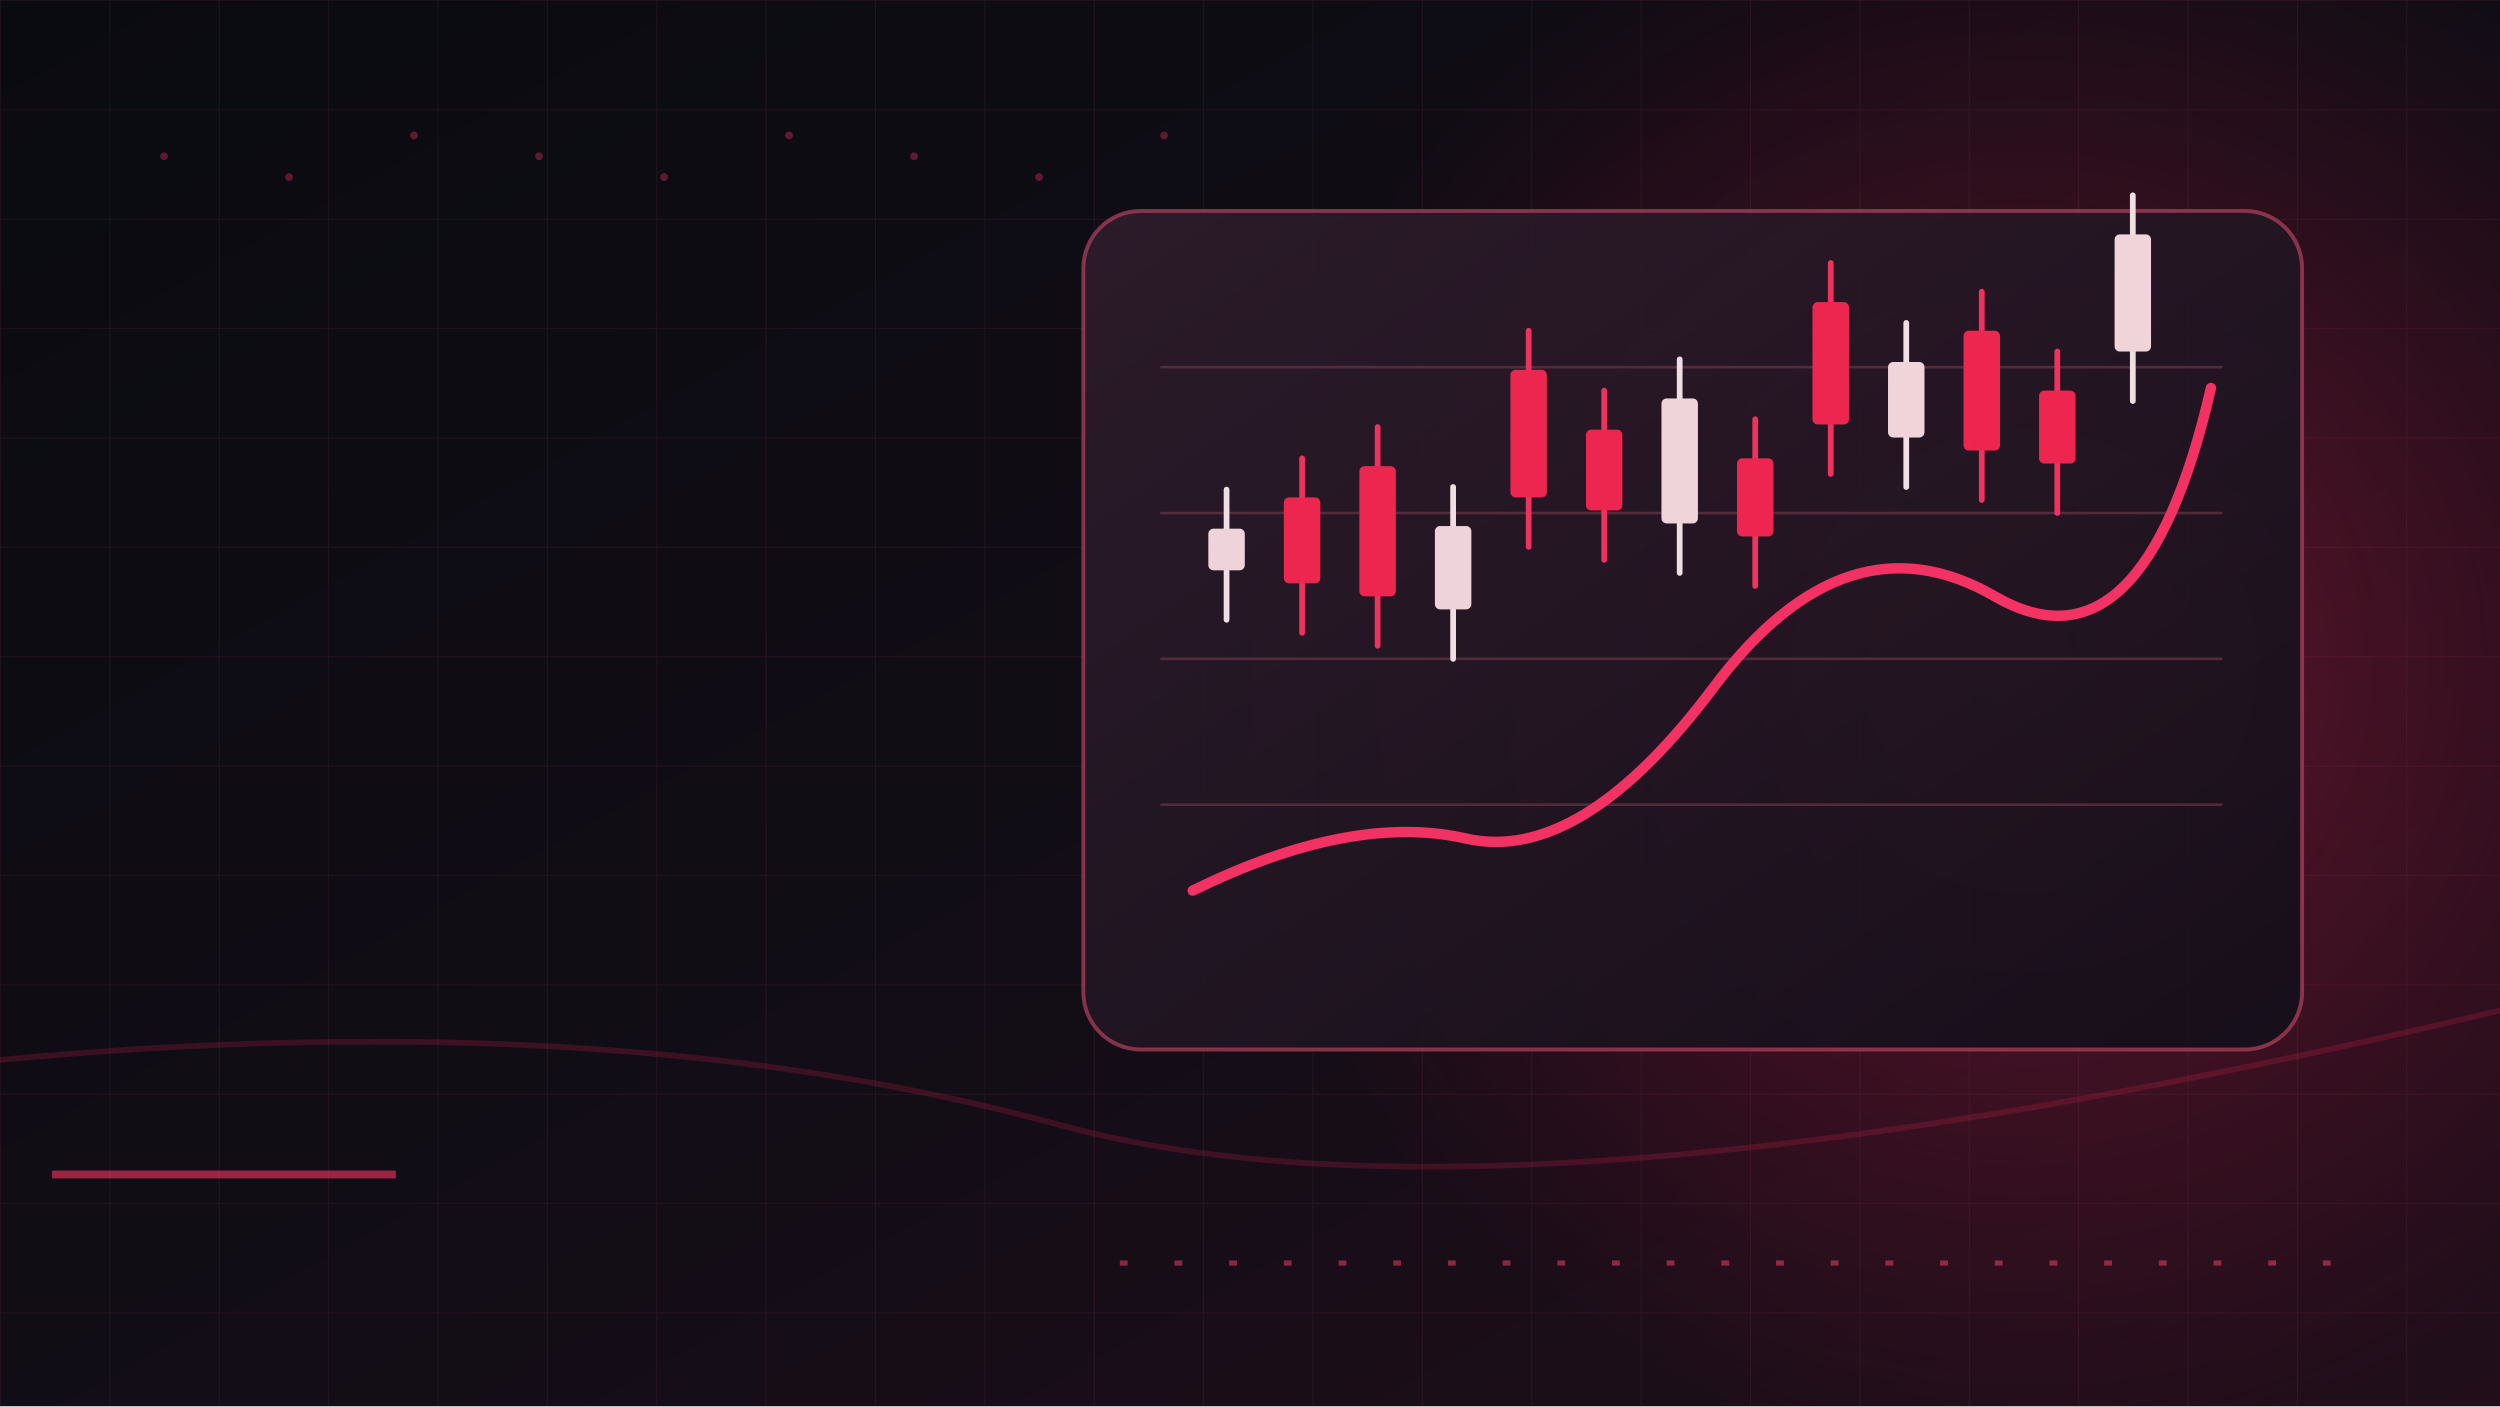
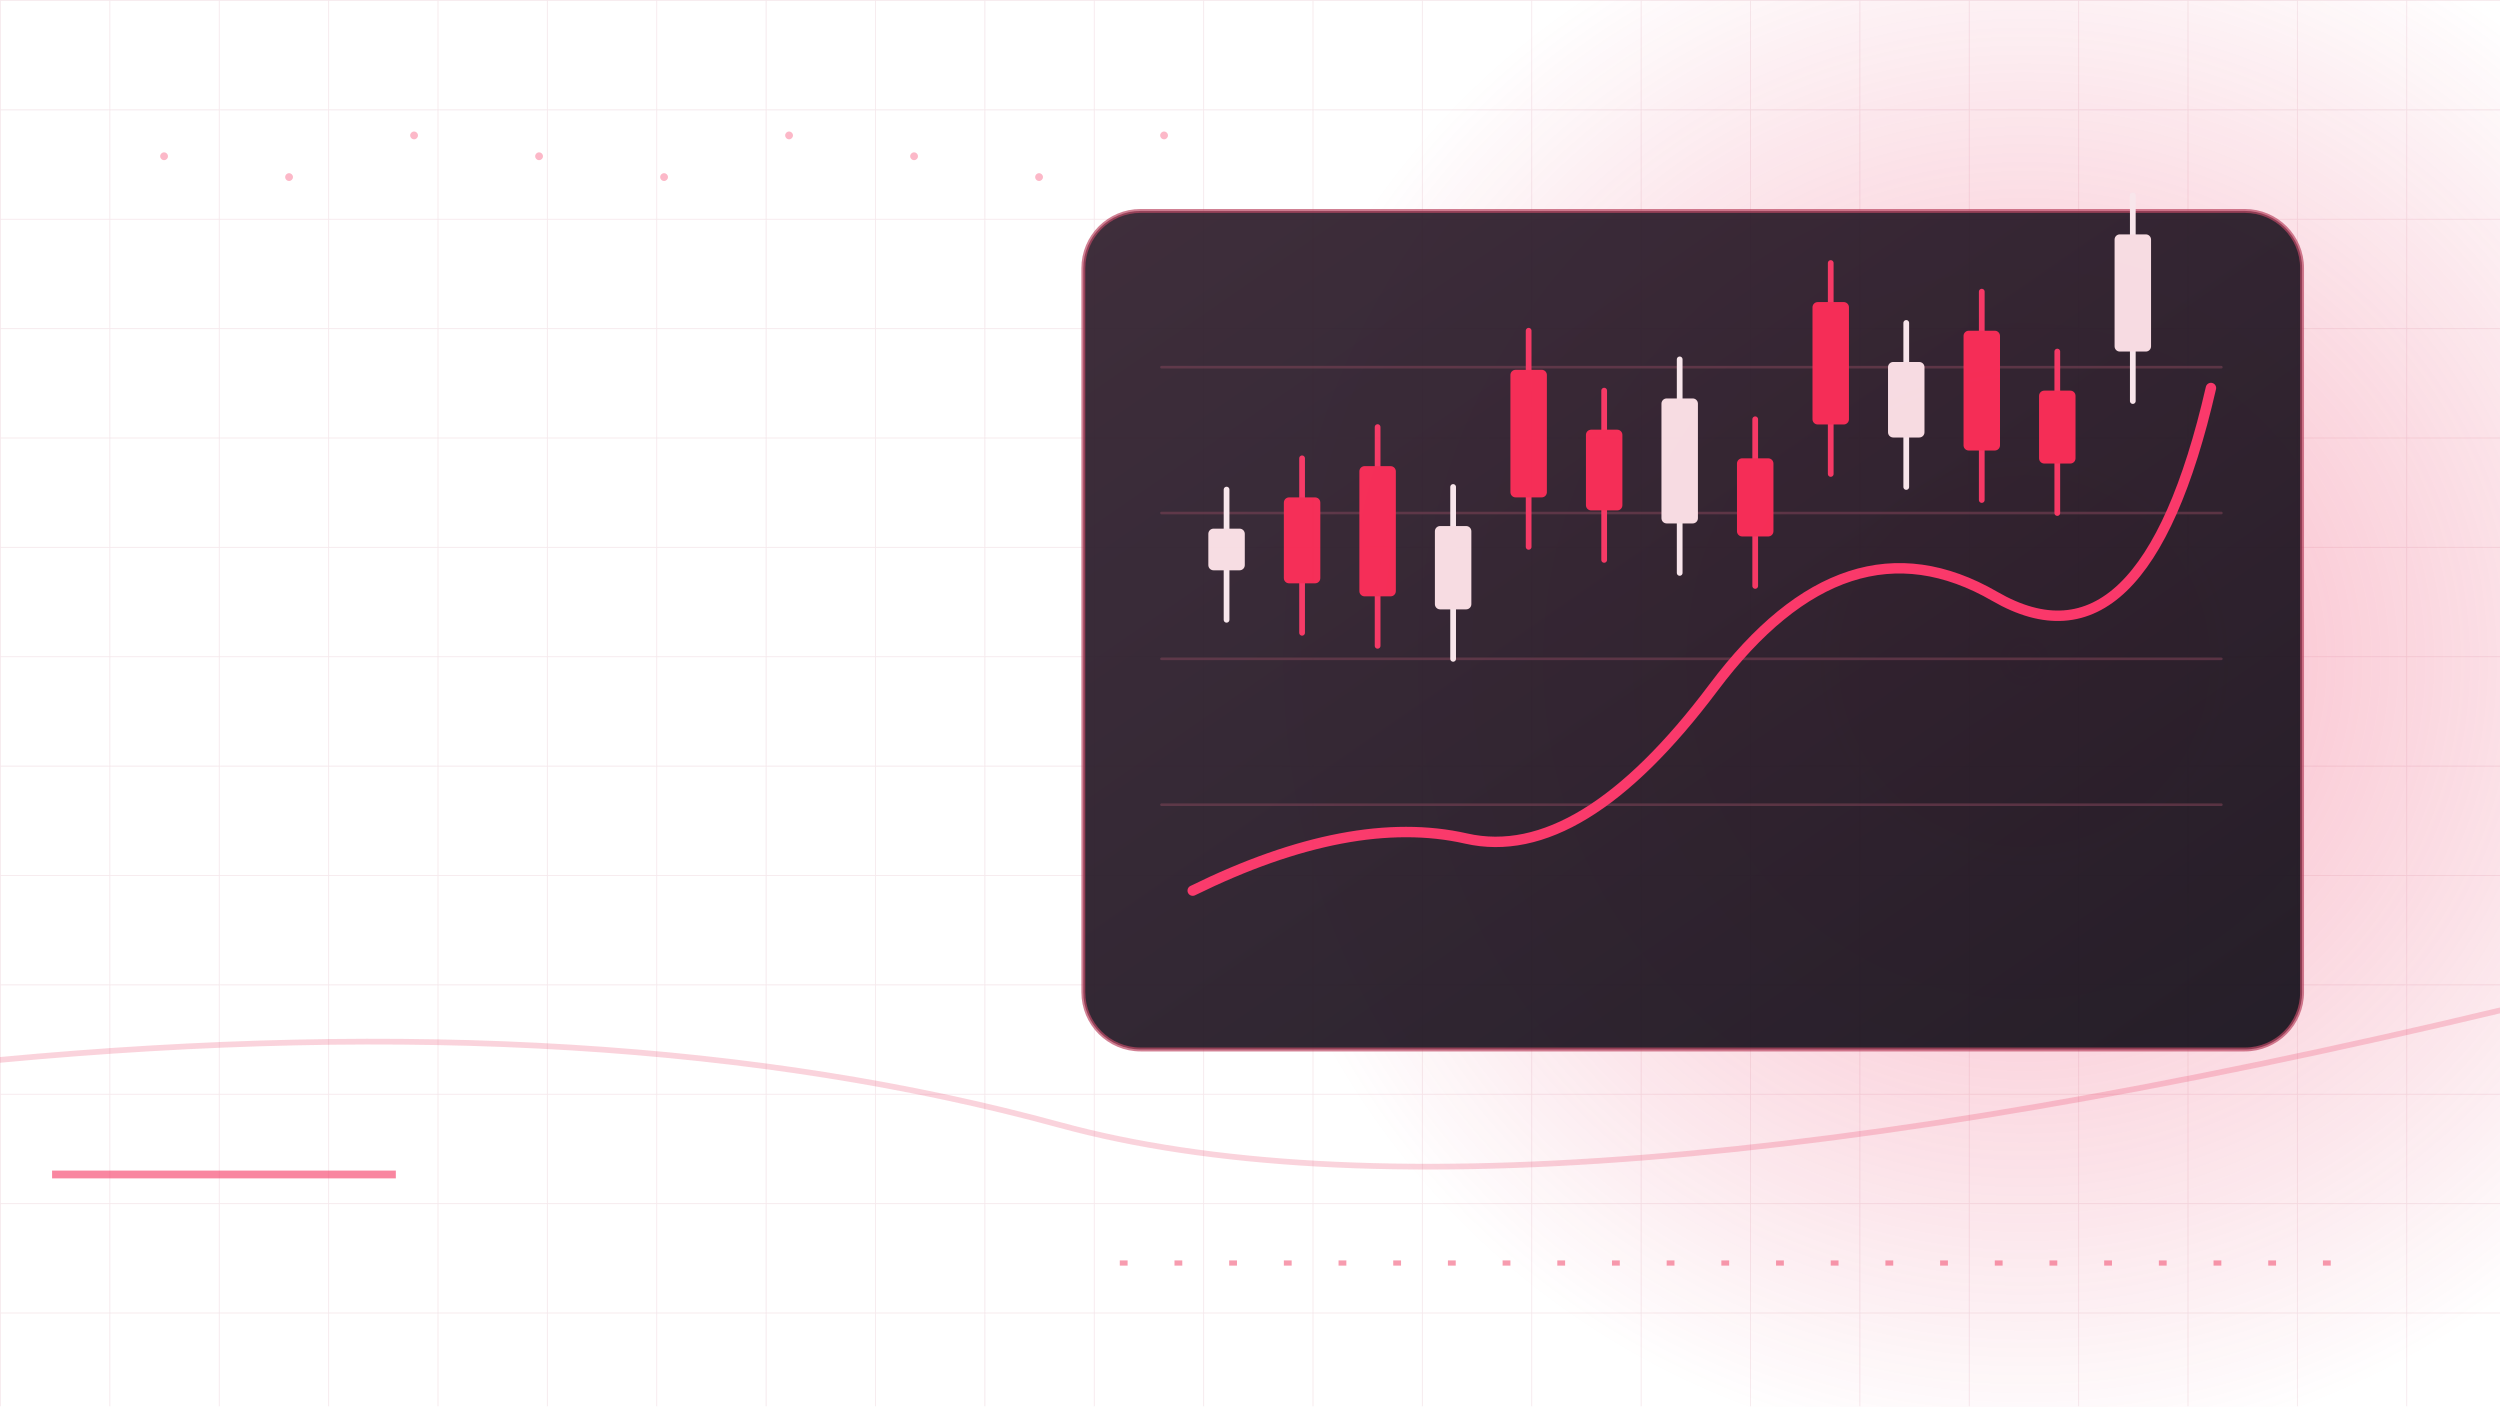
<svg xmlns="http://www.w3.org/2000/svg" width="960" height="540" viewBox="0 0 960 540" role="img" aria-labelledby="title desc">
  <defs>
    <linearGradient id="bg" x1="0" y1="0" x2="1" y2="1">
      <stop stop-color="#0a0b11" />
      <stop offset=".55" stop-color="#120d16" />
      <stop offset="1" stop-color="#220e1b" />
    </linearGradient>
    <linearGradient id="glass" x1="0" y1="0" x2="1" y2="1">
      <stop stop-color="#2f1c2b" stop-opacity=".96" />
      <stop offset="1" stop-color="#130f19" stop-opacity=".96" />
    </linearGradient>
    <linearGradient id="red" x1="0" y1="0" x2=".9" y2="1">
      <stop stop-color="#ff698c" />
      <stop offset=".42" stop-color="#ff2145" />
      <stop offset="1" stop-color="#a70735" />
    </linearGradient>
    <radialGradient id="glow">
      <stop stop-color="#fa315d" stop-opacity=".35" />
      <stop offset="1" stop-color="#d80c40" stop-opacity="0" />
    </radialGradient>
    <pattern id="grid" width="42" height="42" patternUnits="userSpaceOnUse">
      <path d="M42 0H0V42" fill="none" stroke="#b34b68" stroke-width=".65" opacity=".28" />
    </pattern>
  </defs>
-   <rect x="0" y="0" width="960" height="540" fill="url(#bg)" />
+   <rect x="0" y="0" width="960" height="540" fill="none" />
  <rect x="0" y="0" width="960" height="540" fill="url(#grid)" opacity=".45" />
  <circle cx="777" cy="254" r="305" fill="url(#glow)" />
  <path d="M0 407Q235 385 407 432T960 388" fill="none" stroke="#e7244e" stroke-width="2.2" stroke-linecap="round" stroke-linejoin="round" opacity=".2" />
  <circle cx="63" cy="60" r="1.5" fill="#f73460" opacity=".35" />
  <circle cx="111" cy="68" r="1.5" fill="#f73460" opacity=".35" />
  <circle cx="159" cy="52" r="1.5" fill="#f73460" opacity=".35" />
  <circle cx="207" cy="60" r="1.5" fill="#f73460" opacity=".35" />
  <circle cx="255" cy="68" r="1.5" fill="#f73460" opacity=".35" />
  <circle cx="303" cy="52" r="1.5" fill="#f73460" opacity=".35" />
  <circle cx="351" cy="60" r="1.5" fill="#f73460" opacity=".35" />
  <circle cx="399" cy="68" r="1.5" fill="#f73460" opacity=".35" />
  <circle cx="447" cy="52" r="1.5" fill="#f73460" opacity=".35" />
  <g opacity=".96">
    <g transform="translate(416 81) scale(1)">
      <rect x="0" y="0" width="468" height="322" fill="url(#glass)" rx="22" stroke="#b94360" stroke-opacity=".7" stroke-width="1.5" />
      <path d="M30 60H437" fill="none" stroke="#6d394b" stroke-width="1" stroke-linecap="round" stroke-linejoin="round" opacity=".65" />
      <path d="M30 116H437" fill="none" stroke="#6d394b" stroke-width="1" stroke-linecap="round" stroke-linejoin="round" opacity=".65" />
      <path d="M30 172H437" fill="none" stroke="#6d394b" stroke-width="1" stroke-linecap="round" stroke-linejoin="round" opacity=".65" />
      <path d="M30 228H437" fill="none" stroke="#6d394b" stroke-width="1" stroke-linecap="round" stroke-linejoin="round" opacity=".65" />
      <path d="M55 107v50" fill="none" stroke="#f8e6eb" stroke-width="2.2" stroke-linecap="round" stroke-linejoin="round" />
      <rect x="48" y="122" width="14" height="16" fill="#f7dce2" rx="2" />
      <path d="M84 95v67" fill="none" stroke="#f63361" stroke-width="2.2" stroke-linecap="round" stroke-linejoin="round" />
      <rect x="77" y="110" width="14" height="33" fill="#f52751" rx="2" />
      <path d="M113 83v84" fill="none" stroke="#f63361" stroke-width="2.2" stroke-linecap="round" stroke-linejoin="round" />
      <rect x="106" y="98" width="14" height="50" fill="#f52751" rx="2" />
      <path d="M142 106v66" fill="none" stroke="#f8e6eb" stroke-width="2.2" stroke-linecap="round" stroke-linejoin="round" />
      <rect x="135" y="121" width="14" height="32" fill="#f7dce2" rx="2" />
      <path d="M171 46v83" fill="none" stroke="#f63361" stroke-width="2.2" stroke-linecap="round" stroke-linejoin="round" />
      <rect x="164" y="61" width="14" height="49" fill="#f52751" rx="2" />
      <path d="M200 69v65" fill="none" stroke="#f63361" stroke-width="2.2" stroke-linecap="round" stroke-linejoin="round" />
      <rect x="193" y="84" width="14" height="31" fill="#f52751" rx="2" />
      <path d="M229 57v82" fill="none" stroke="#f8e6eb" stroke-width="2.2" stroke-linecap="round" stroke-linejoin="round" />
      <rect x="222" y="72" width="14" height="48" fill="#f7dce2" rx="2" />
      <path d="M258 80v64" fill="none" stroke="#f63361" stroke-width="2.2" stroke-linecap="round" stroke-linejoin="round" />
      <rect x="251" y="95" width="14" height="30" fill="#f52751" rx="2" />
      <path d="M287 20v81" fill="none" stroke="#f63361" stroke-width="2.2" stroke-linecap="round" stroke-linejoin="round" />
      <rect x="280" y="35" width="14" height="47" fill="#f52751" rx="2" />
      <path d="M316 43v63" fill="none" stroke="#f8e6eb" stroke-width="2.2" stroke-linecap="round" stroke-linejoin="round" />
      <rect x="309" y="58" width="14" height="29" fill="#f7dce2" rx="2" />
      <path d="M345 31v80" fill="none" stroke="#f63361" stroke-width="2.2" stroke-linecap="round" stroke-linejoin="round" />
      <rect x="338" y="46" width="14" height="46" fill="#f52751" rx="2" />
      <path d="M374 54v62" fill="none" stroke="#f63361" stroke-width="2.2" stroke-linecap="round" stroke-linejoin="round" />
      <rect x="367" y="69" width="14" height="28" fill="#f52751" rx="2" />
      <path d="M403 -6v79" fill="none" stroke="#f8e6eb" stroke-width="2.2" stroke-linecap="round" stroke-linejoin="round" />
      <rect x="396" y="9" width="14" height="45" fill="#f7dce2" rx="2" />
      <path d="M42 261Q103 231 147 241T242 183T350 148T433 68" fill="none" stroke="#fa3366" stroke-width="4" stroke-linecap="round" stroke-linejoin="round" />
    </g>
  </g>
  <path d="M430 485H912" stroke="#f04265" stroke-width="2" stroke-dasharray="3 18" opacity=".52" />
  <path d="M20 451H152" stroke="#f53661" stroke-width="3" opacity=".6" />
</svg>
